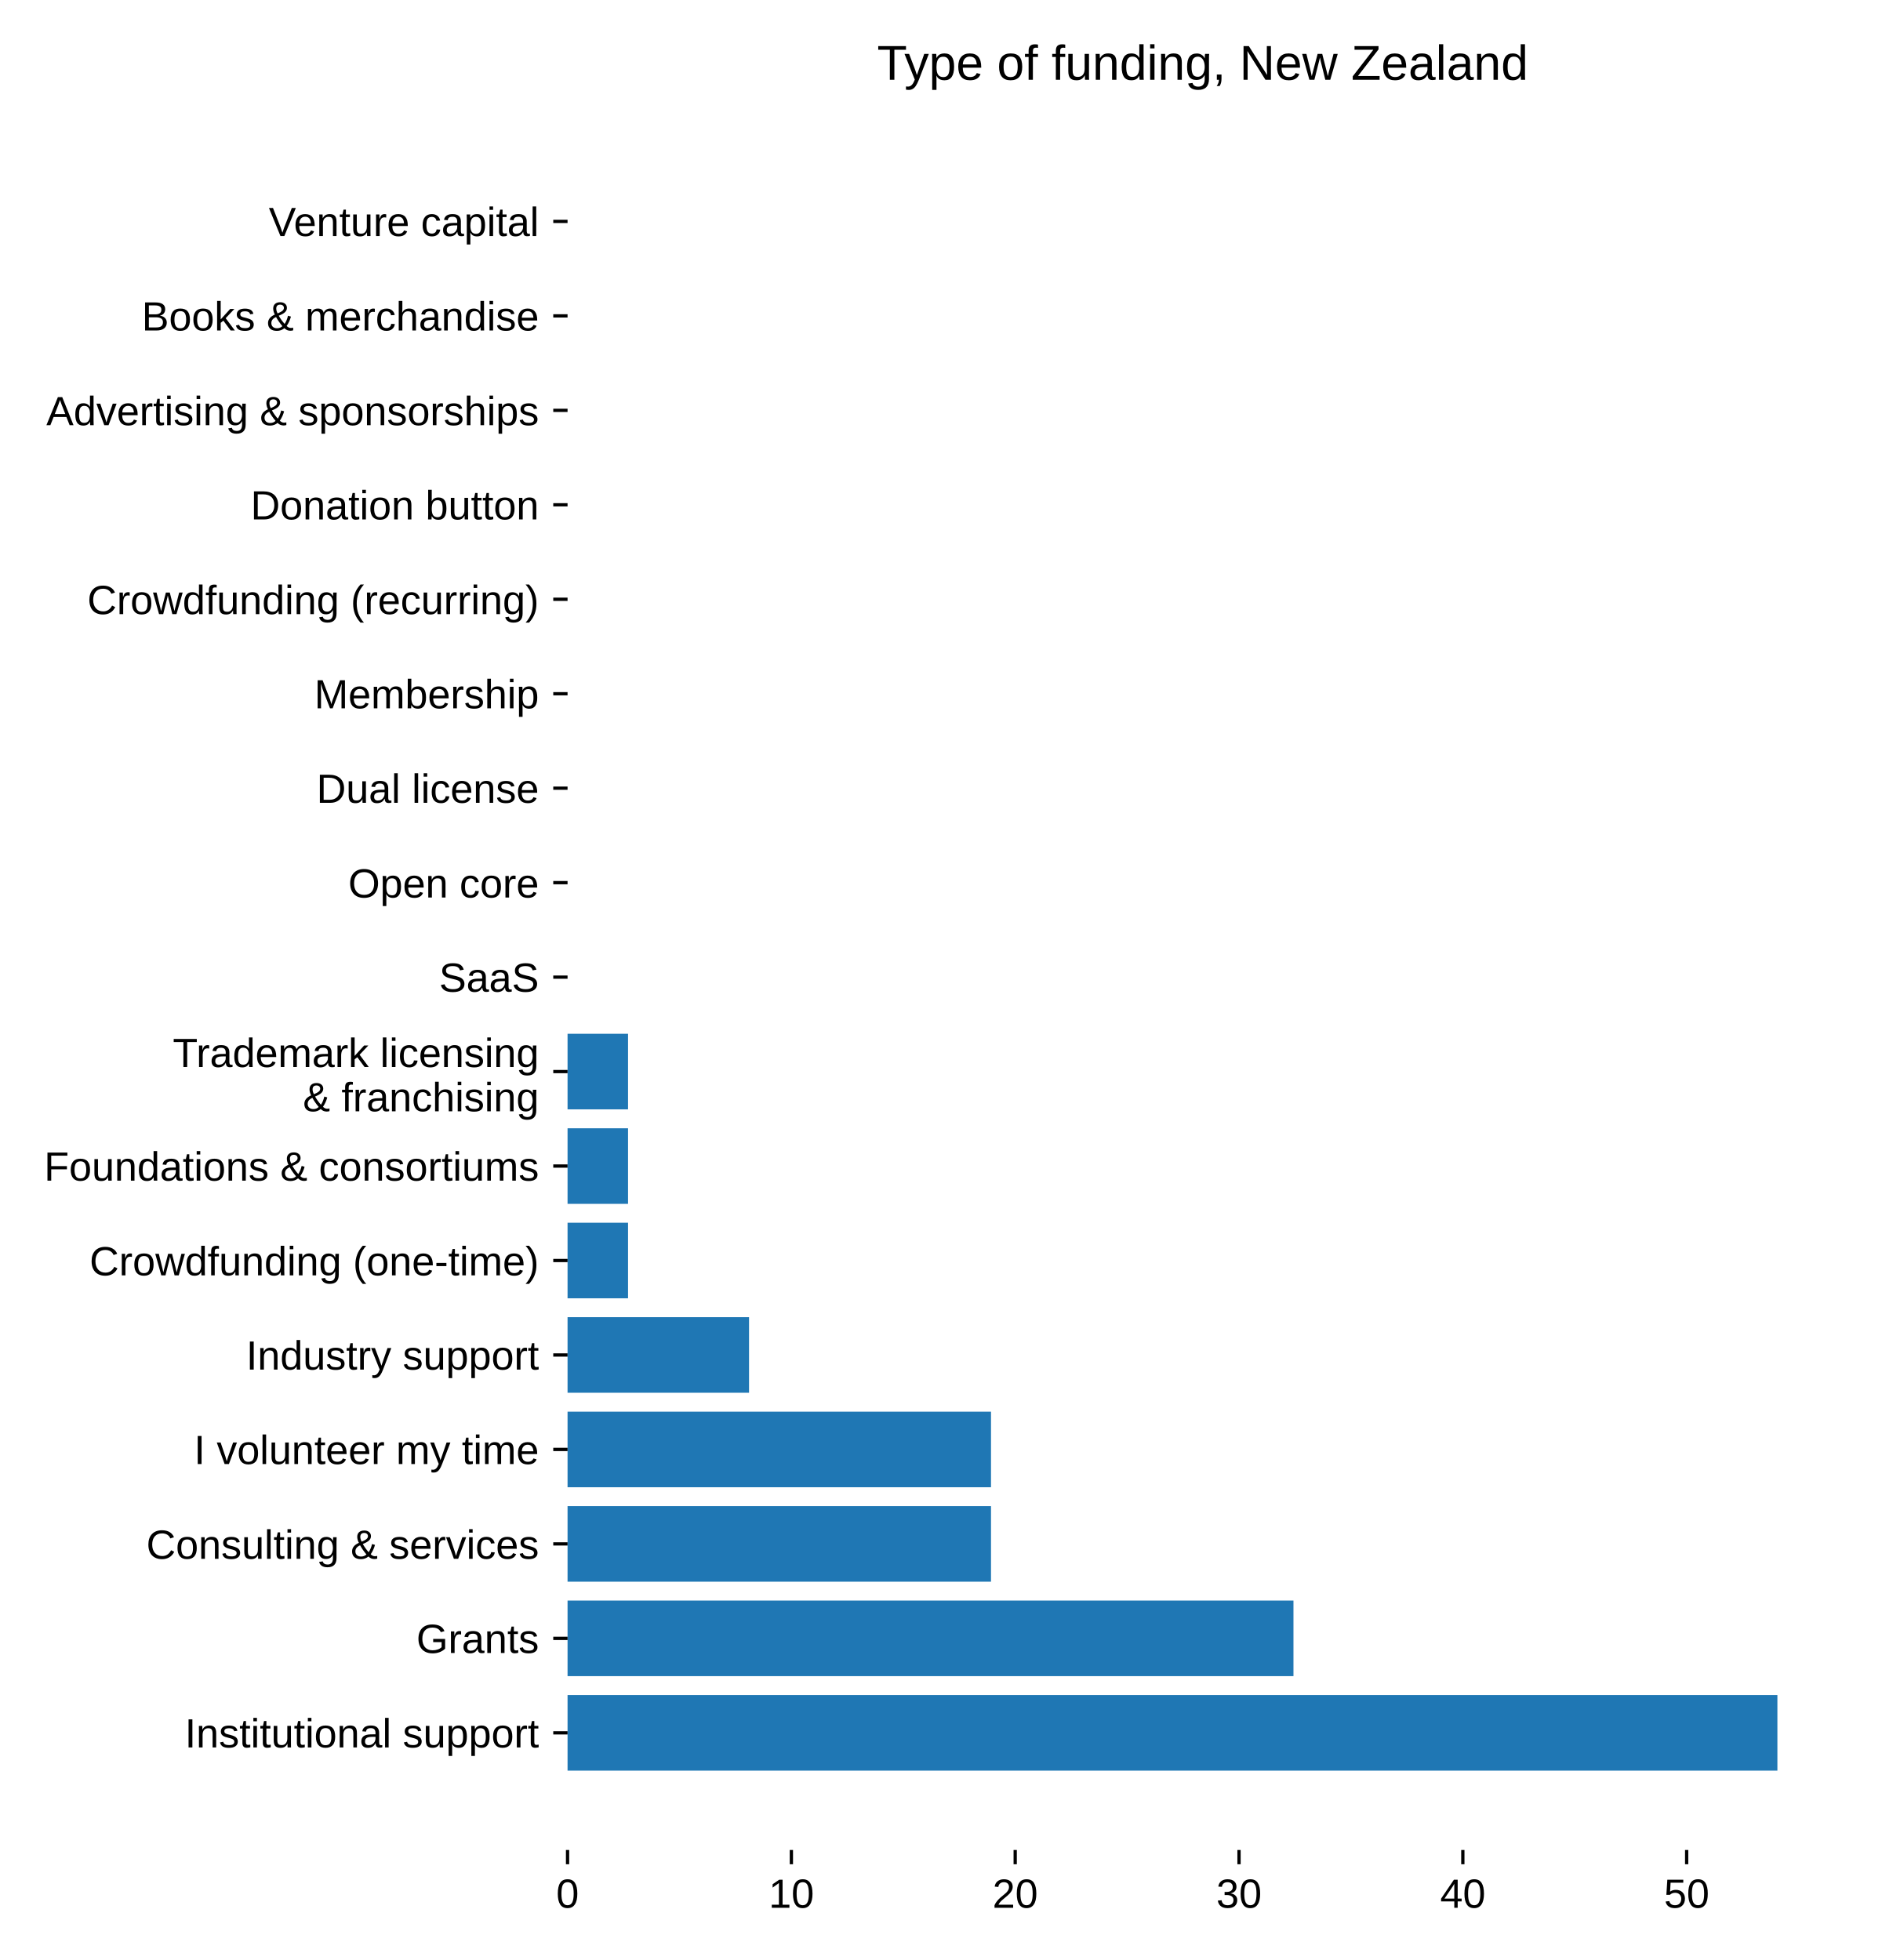
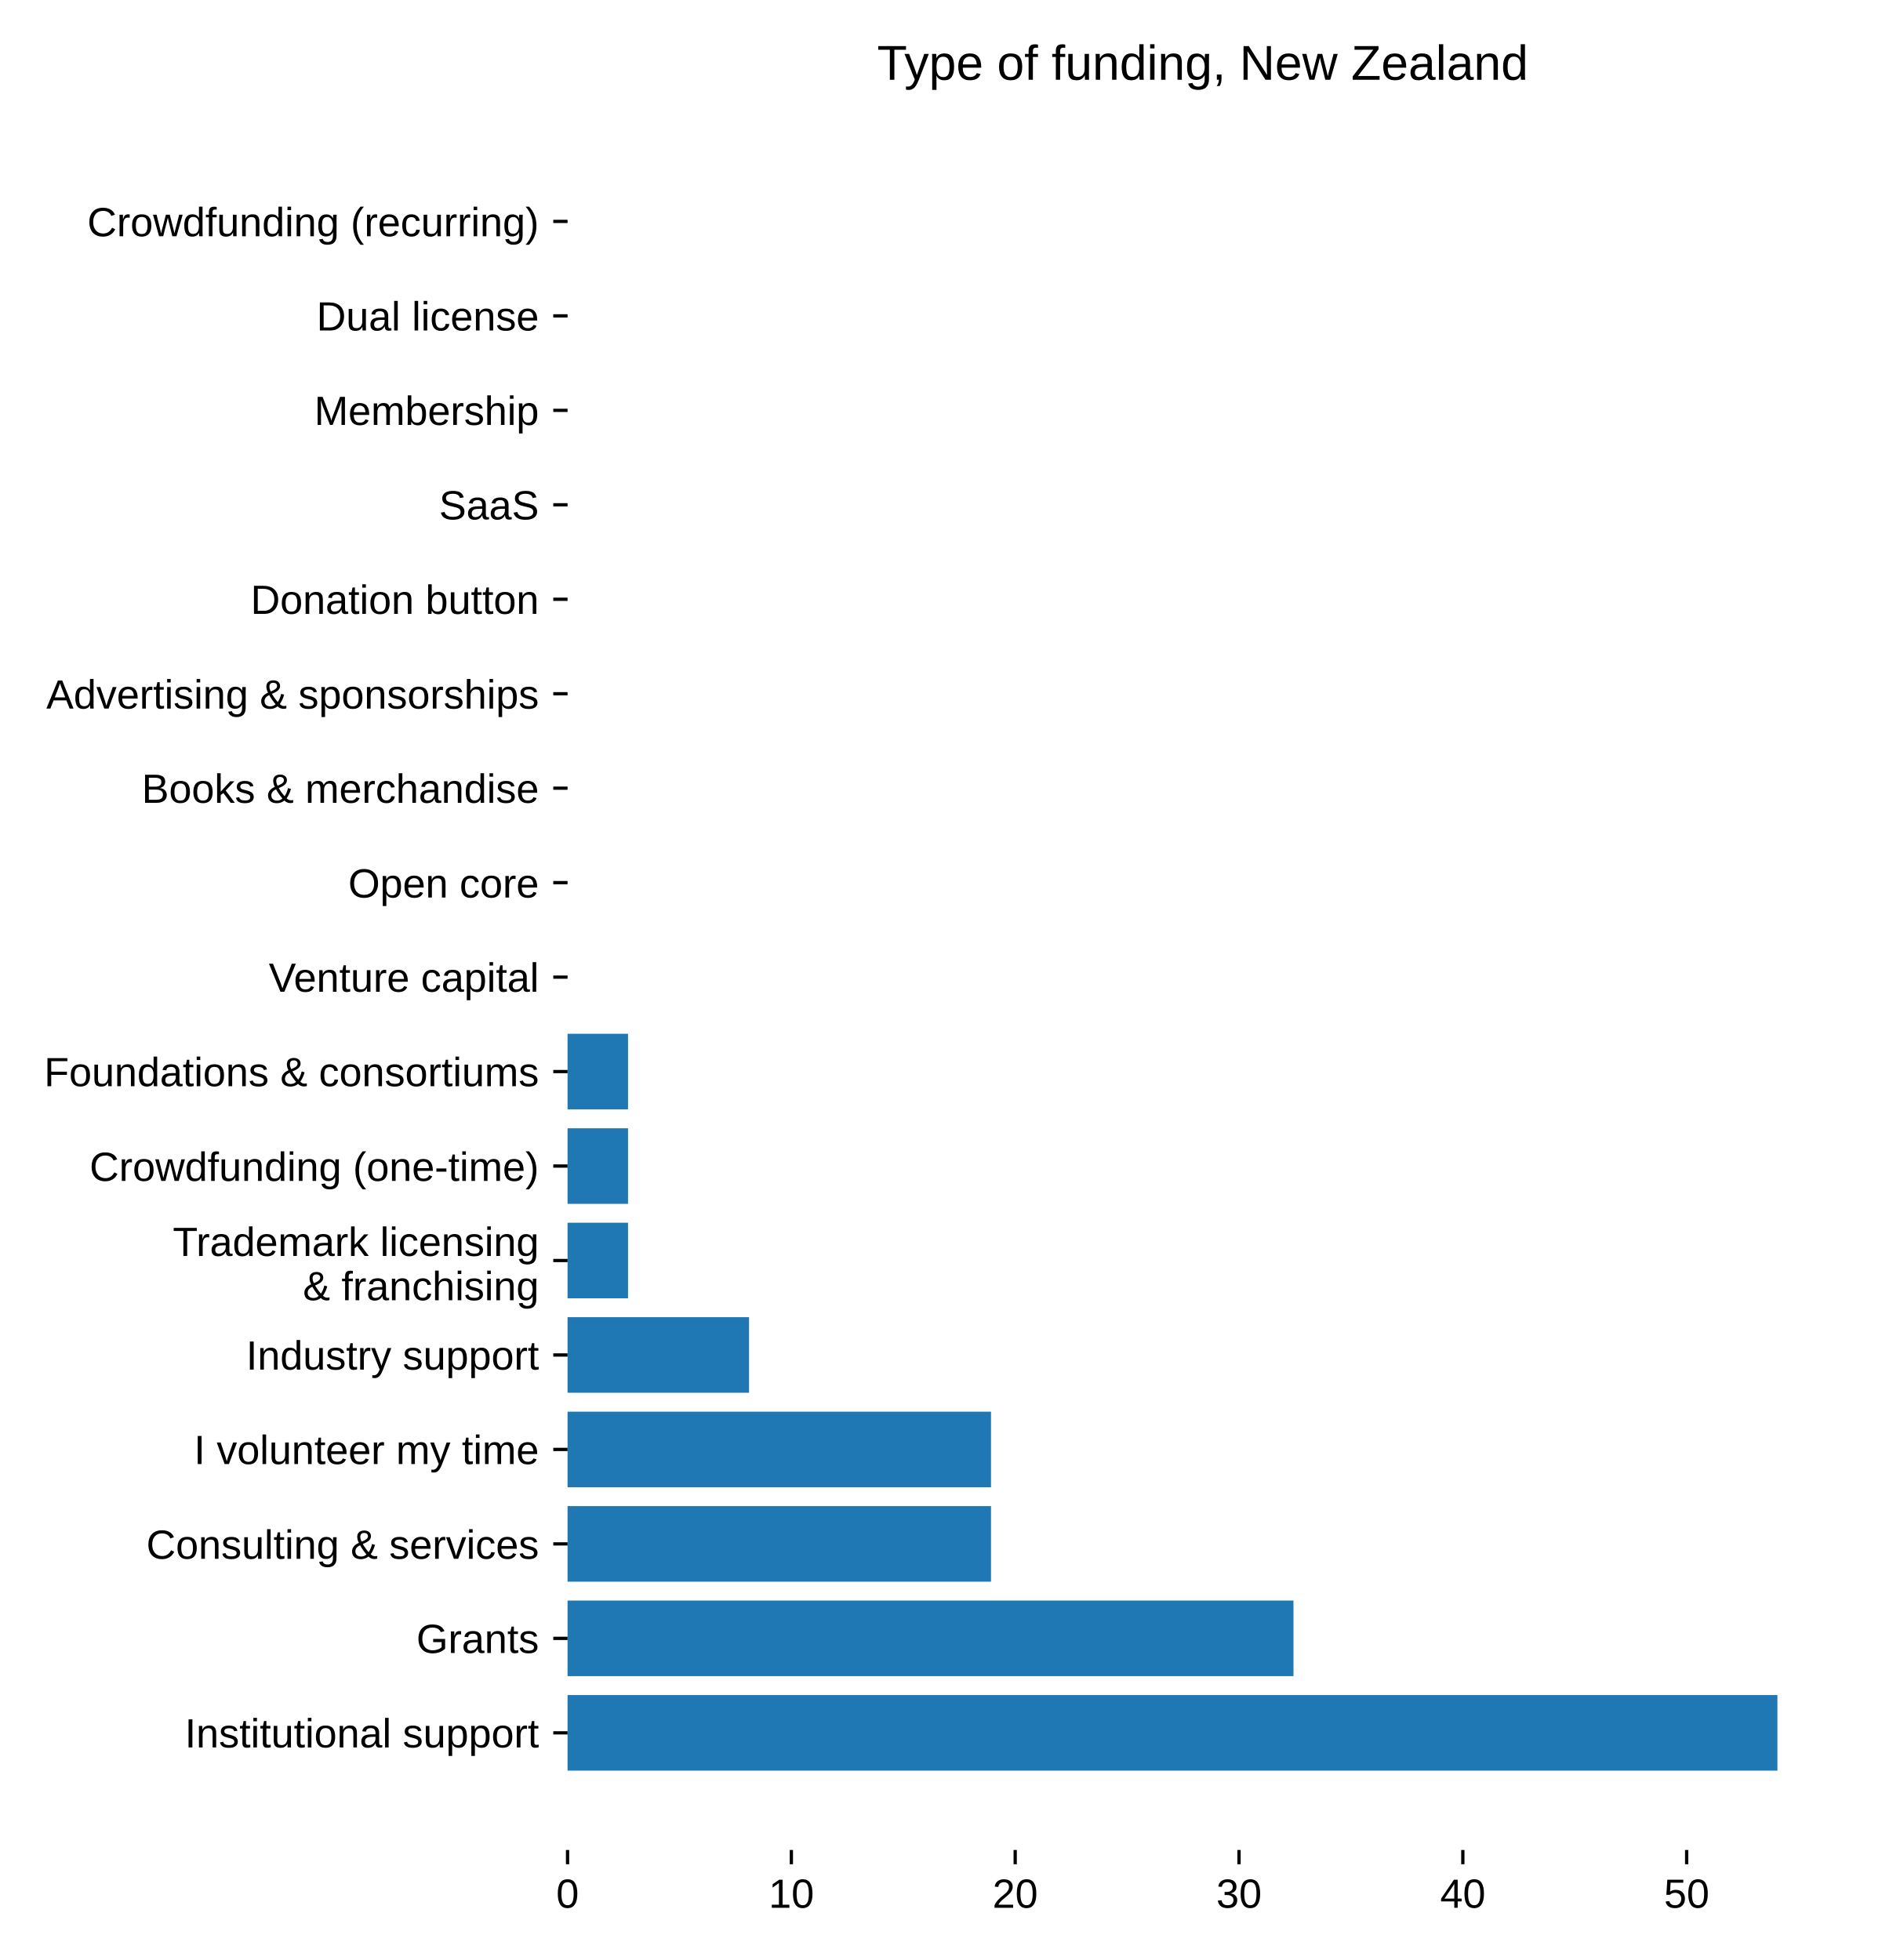
<svg xmlns="http://www.w3.org/2000/svg" xmlns:xlink="http://www.w3.org/1999/xlink" height="480pt" version="1.1" viewBox="0 0 460.8 480" width="460.8pt">
  <defs>
    <style type="text/css">*{stroke-linecap:butt;stroke-linejoin:round;}</style>
  </defs>
  <g id="figure_1">
    <g id="patch_1">
      <path d="M 0 480  L 460.8 480  L 460.8 0  L 0 0  z " style="fill:#ffffff;" />
    </g>
    <g id="axes_1">
      <g id="patch_2">
        <path d="M 138.964 453.055  L 450 453.055  L 450 25.536  L 138.964 25.536  z " style="fill:#ffffff;" />
      </g>
      <g id="patch_3">
-         <path clip-path="url(#pe5954882d1)" d="M 138.964 433.622  L 435.189 433.622  L 435.189 415.115  L 138.964 415.115  z " style="fill:#1f77b4;" />
+         <path clip-path="url(#p42b8da8bad)" d="M 138.964 433.622  L 435.189 433.622  L 435.189 415.115  L 138.964 415.115  z " style="fill:#1f77b4;" />
      </g>
      <g id="patch_4">
-         <path clip-path="url(#pe5954882d1)" d="M 138.964 410.488  L 316.699 410.488  L 316.699 391.981  L 138.964 391.981  z " style="fill:#1f77b4;" />
+         <path clip-path="url(#p42b8da8bad)" d="M 138.964 410.488  L 316.699 410.488  L 316.699 391.981  L 138.964 391.981  z " style="fill:#1f77b4;" />
      </g>
      <g id="patch_5">
-         <path clip-path="url(#pe5954882d1)" d="M 138.964 387.354  L 242.643 387.354  L 242.643 368.846  L 138.964 368.846  z " style="fill:#1f77b4;" />
+         <path clip-path="url(#p42b8da8bad)" d="M 138.964 387.354  L 242.643 387.354  L 242.643 368.846  L 138.964 368.846  z " style="fill:#1f77b4;" />
      </g>
      <g id="patch_6">
-         <path clip-path="url(#pe5954882d1)" d="M 138.964 364.22  L 242.643 364.22  L 242.643 345.712  L 138.964 345.712  z " style="fill:#1f77b4;" />
+         <path clip-path="url(#p42b8da8bad)" d="M 138.964 364.22  L 242.643 364.22  L 242.643 345.712  L 138.964 345.712  z " style="fill:#1f77b4;" />
      </g>
      <g id="patch_7">
-         <path clip-path="url(#pe5954882d1)" d="M 138.964 341.085  L 183.398 341.085  L 183.398 322.578  L 138.964 322.578  z " style="fill:#1f77b4;" />
+         <path clip-path="url(#p42b8da8bad)" d="M 138.964 341.085  L 183.398 341.085  L 183.398 322.578  L 138.964 322.578  z " style="fill:#1f77b4;" />
      </g>
      <g id="patch_8">
-         <path clip-path="url(#pe5954882d1)" d="M 138.964 317.951  L 153.775 317.951  L 153.775 299.444  L 138.964 299.444  z " style="fill:#1f77b4;" />
+         <path clip-path="url(#p42b8da8bad)" d="M 138.964 317.951  L 153.775 317.951  L 153.775 299.444  L 138.964 299.444  z " style="fill:#1f77b4;" />
      </g>
      <g id="patch_9">
-         <path clip-path="url(#pe5954882d1)" d="M 138.964 294.817  L 153.775 294.817  L 153.775 276.31  L 138.964 276.31  z " style="fill:#1f77b4;" />
+         <path clip-path="url(#p42b8da8bad)" d="M 138.964 294.817  L 153.775 294.817  L 153.775 276.31  L 138.964 276.31  z " style="fill:#1f77b4;" />
      </g>
      <g id="patch_10">
-         <path clip-path="url(#pe5954882d1)" d="M 138.964 271.683  L 153.775 271.683  L 153.775 253.176  L 138.964 253.176  z " style="fill:#1f77b4;" />
+         <path clip-path="url(#p42b8da8bad)" d="M 138.964 271.683  L 153.775 271.683  L 153.775 253.176  L 138.964 253.176  z " style="fill:#1f77b4;" />
      </g>
      <g id="patch_11">
-         <path clip-path="url(#pe5954882d1)" d="M 138.964 248.549  L 138.964 248.549  L 138.964 230.041  L 138.964 230.041  z " style="fill:#1f77b4;" />
+         <path clip-path="url(#p42b8da8bad)" d="M 138.964 248.549  L 138.964 248.549  L 138.964 230.041  L 138.964 230.041  z " style="fill:#1f77b4;" />
      </g>
      <g id="patch_12">
-         <path clip-path="url(#pe5954882d1)" d="M 138.964 225.415  L 138.964 225.415  L 138.964 206.907  L 138.964 206.907  z " style="fill:#1f77b4;" />
+         <path clip-path="url(#p42b8da8bad)" d="M 138.964 225.415  L 138.964 225.415  L 138.964 206.907  L 138.964 206.907  z " style="fill:#1f77b4;" />
      </g>
      <g id="patch_13">
-         <path clip-path="url(#pe5954882d1)" d="M 138.964 202.281  L 138.964 202.281  L 138.964 183.773  L 138.964 183.773  z " style="fill:#1f77b4;" />
+         <path clip-path="url(#p42b8da8bad)" d="M 138.964 202.281  L 138.964 202.281  L 138.964 183.773  L 138.964 183.773  z " style="fill:#1f77b4;" />
      </g>
      <g id="patch_14">
-         <path clip-path="url(#pe5954882d1)" d="M 138.964 179.146  L 138.964 179.146  L 138.964 160.639  L 138.964 160.639  z " style="fill:#1f77b4;" />
+         <path clip-path="url(#p42b8da8bad)" d="M 138.964 179.146  L 138.964 179.146  L 138.964 160.639  L 138.964 160.639  z " style="fill:#1f77b4;" />
      </g>
      <g id="patch_15">
-         <path clip-path="url(#pe5954882d1)" d="M 138.964 156.012  L 138.964 156.012  L 138.964 137.505  L 138.964 137.505  z " style="fill:#1f77b4;" />
+         <path clip-path="url(#p42b8da8bad)" d="M 138.964 156.012  L 138.964 156.012  L 138.964 137.505  L 138.964 137.505  z " style="fill:#1f77b4;" />
      </g>
      <g id="patch_16">
-         <path clip-path="url(#pe5954882d1)" d="M 138.964 132.878  L 138.964 132.878  L 138.964 114.371  L 138.964 114.371  z " style="fill:#1f77b4;" />
+         <path clip-path="url(#p42b8da8bad)" d="M 138.964 132.878  L 138.964 132.878  L 138.964 114.371  L 138.964 114.371  z " style="fill:#1f77b4;" />
      </g>
      <g id="patch_17">
-         <path clip-path="url(#pe5954882d1)" d="M 138.964 109.744  L 138.964 109.744  L 138.964 91.237  L 138.964 91.237  z " style="fill:#1f77b4;" />
+         <path clip-path="url(#p42b8da8bad)" d="M 138.964 109.744  L 138.964 109.744  L 138.964 91.237  L 138.964 91.237  z " style="fill:#1f77b4;" />
      </g>
      <g id="patch_18">
-         <path clip-path="url(#pe5954882d1)" d="M 138.964 86.61  L 138.964 86.61  L 138.964 68.102  L 138.964 68.102  z " style="fill:#1f77b4;" />
+         <path clip-path="url(#p42b8da8bad)" d="M 138.964 86.61  L 138.964 86.61  L 138.964 68.102  L 138.964 68.102  z " style="fill:#1f77b4;" />
      </g>
      <g id="patch_19">
-         <path clip-path="url(#pe5954882d1)" d="M 138.964 63.476  L 138.964 63.476  L 138.964 44.968  L 138.964 44.968  z " style="fill:#1f77b4;" />
+         <path clip-path="url(#p42b8da8bad)" d="M 138.964 63.476  L 138.964 63.476  L 138.964 44.968  L 138.964 44.968  z " style="fill:#1f77b4;" />
      </g>
      <g id="matplotlib.axis_1">
        <g id="xtick_1">
          <g id="line2d_1">
            <defs>
              <path d="M 0 0  L 0 3.5  " id="mc3a356a46d" style="stroke:#000000;stroke-width:0.8;" />
            </defs>
            <g>
              <use style="stroke:#000000;stroke-width:0.8;" x="138.964" xlink:href="#mc3a356a46d" y="453.055" />
            </g>
          </g>
          <g id="text_1">
            <text style="font-family:Arial;font-size:10px;font-stretch:normal;font-style:normal;font-weight:normal;text-anchor:middle;" transform="rotate(-0, 138.9641, 467.2125)" x="138.964" y="467.212">0</text>
          </g>
        </g>
        <g id="xtick_2">
          <g id="line2d_2">
            <g>
              <use style="stroke:#000000;stroke-width:0.8;" x="193.766" xlink:href="#mc3a356a46d" y="453.055" />
            </g>
          </g>
          <g id="text_2">
            <text style="font-family:Arial;font-size:10px;font-stretch:normal;font-style:normal;font-weight:normal;text-anchor:middle;" transform="rotate(-0, 193.7656, 467.2125)" x="193.766" y="467.212">10</text>
          </g>
        </g>
        <g id="xtick_3">
          <g id="line2d_3">
            <g>
              <use style="stroke:#000000;stroke-width:0.8;" x="248.567" xlink:href="#mc3a356a46d" y="453.055" />
            </g>
          </g>
          <g id="text_3">
            <text style="font-family:Arial;font-size:10px;font-stretch:normal;font-style:normal;font-weight:normal;text-anchor:middle;" transform="rotate(-0, 248.5672, 467.2125)" x="248.567" y="467.212">20</text>
          </g>
        </g>
        <g id="xtick_4">
          <g id="line2d_4">
            <g>
              <use style="stroke:#000000;stroke-width:0.8;" x="303.369" xlink:href="#mc3a356a46d" y="453.055" />
            </g>
          </g>
          <g id="text_4">
            <text style="font-family:Arial;font-size:10px;font-stretch:normal;font-style:normal;font-weight:normal;text-anchor:middle;" transform="rotate(-0, 303.3688, 467.2125)" x="303.369" y="467.212">30</text>
          </g>
        </g>
        <g id="xtick_5">
          <g id="line2d_5">
            <g>
              <use style="stroke:#000000;stroke-width:0.8;" x="358.17" xlink:href="#mc3a356a46d" y="453.055" />
            </g>
          </g>
          <g id="text_5">
            <text style="font-family:Arial;font-size:10px;font-stretch:normal;font-style:normal;font-weight:normal;text-anchor:middle;" transform="rotate(-0, 358.1703, 467.2125)" x="358.17" y="467.212">40</text>
          </g>
        </g>
        <g id="xtick_6">
          <g id="line2d_6">
            <g>
              <use style="stroke:#000000;stroke-width:0.8;" x="412.972" xlink:href="#mc3a356a46d" y="453.055" />
            </g>
          </g>
          <g id="text_6">
            <text style="font-family:Arial;font-size:10px;font-stretch:normal;font-style:normal;font-weight:normal;text-anchor:middle;" transform="rotate(-0, 412.9719, 467.2125)" x="412.972" y="467.212">50</text>
          </g>
        </g>
      </g>
      <g id="matplotlib.axis_2">
        <g id="ytick_1">
          <g id="line2d_7">
            <defs>
              <path d="M 0 0  L -3.5 0  " id="m82278324de" style="stroke:#000000;stroke-width:0.8;" />
            </defs>
            <g>
              <use style="stroke:#000000;stroke-width:0.8;" x="138.964" xlink:href="#m82278324de" y="424.368" />
            </g>
          </g>
          <g id="text_7">
            <text style="font-family:Arial;font-size:10px;font-stretch:normal;font-style:normal;font-weight:normal;text-anchor:end;" transform="rotate(-0, 131.9641, 427.9472)" x="131.964" y="427.947">Institutional support</text>
          </g>
        </g>
        <g id="ytick_2">
          <g id="line2d_8">
            <g>
              <use style="stroke:#000000;stroke-width:0.8;" x="138.964" xlink:href="#m82278324de" y="401.234" />
            </g>
          </g>
          <g id="text_8">
            <text style="font-family:Arial;font-size:10px;font-stretch:normal;font-style:normal;font-weight:normal;text-anchor:end;" transform="rotate(-0, 131.9641, 404.8131)" x="131.964" y="404.813">Grants</text>
          </g>
        </g>
        <g id="ytick_3">
          <g id="line2d_9">
            <g>
              <use style="stroke:#000000;stroke-width:0.8;" x="138.964" xlink:href="#m82278324de" y="378.1" />
            </g>
          </g>
          <g id="text_9">
            <text style="font-family:Arial;font-size:10px;font-stretch:normal;font-style:normal;font-weight:normal;text-anchor:end;" transform="rotate(-0, 131.9641, 381.7399)" x="131.964" y="381.74">Consulting &amp; services</text>
          </g>
        </g>
        <g id="ytick_4">
          <g id="line2d_10">
            <g>
              <use style="stroke:#000000;stroke-width:0.8;" x="138.964" xlink:href="#m82278324de" y="354.966" />
            </g>
          </g>
          <g id="text_10">
            <text style="font-family:Arial;font-size:10px;font-stretch:normal;font-style:normal;font-weight:normal;text-anchor:end;" transform="rotate(-0, 131.9641, 358.5448)" x="131.964" y="358.545">I volunteer my time</text>
          </g>
        </g>
        <g id="ytick_5">
          <g id="line2d_11">
            <g>
              <use style="stroke:#000000;stroke-width:0.8;" x="138.964" xlink:href="#m82278324de" y="331.832" />
            </g>
          </g>
          <g id="text_11">
            <text style="font-family:Arial;font-size:10px;font-stretch:normal;font-style:normal;font-weight:normal;text-anchor:end;" transform="rotate(-0, 131.9641, 335.4107)" x="131.964" y="335.411">Industry support</text>
          </g>
        </g>
        <g id="ytick_6">
          <g id="line2d_12">
            <g>
              <use style="stroke:#000000;stroke-width:0.8;" x="138.964" xlink:href="#m82278324de" y="308.698" />
            </g>
          </g>
          <g id="text_12">
-             <text style="font-family:Arial;font-size:10px;font-stretch:normal;font-style:normal;font-weight:normal;text-anchor:end;" transform="rotate(-0, 131.9641, 312.3374)" x="131.964" y="312.337">Crowdfunding (one-time)</text>
+             <text style="font-family:Arial;font-size:10px;font-stretch:normal;font-style:normal;font-weight:normal;" transform="translate(42.31094 307.5843)">Trademark licensing</text>
+             <text style="font-family:Arial;font-size:10px;font-stretch:normal;font-style:normal;font-weight:normal;" transform="translate(74.15937 318.4246)">&amp; franchising</text>
          </g>
        </g>
        <g id="ytick_7">
          <g id="line2d_13">
            <g>
              <use style="stroke:#000000;stroke-width:0.8;" x="138.964" xlink:href="#m82278324de" y="285.563" />
            </g>
          </g>
          <g id="text_13">
-             <text style="font-family:Arial;font-size:10px;font-stretch:normal;font-style:normal;font-weight:normal;text-anchor:end;" transform="rotate(-0, 131.9641, 289.1424)" x="131.964" y="289.142">Foundations &amp; consortiums</text>
+             <text style="font-family:Arial;font-size:10px;font-stretch:normal;font-style:normal;font-weight:normal;text-anchor:end;" transform="rotate(-0, 131.9641, 289.2033)" x="131.964" y="289.203">Crowdfunding (one-time)</text>
          </g>
        </g>
        <g id="ytick_8">
          <g id="line2d_14">
            <g>
              <use style="stroke:#000000;stroke-width:0.8;" x="138.964" xlink:href="#m82278324de" y="262.429" />
            </g>
          </g>
          <g id="text_14">
-             <text style="font-family:Arial;font-size:10px;font-stretch:normal;font-style:normal;font-weight:normal;" transform="translate(42.31094 261.316)">Trademark licensing</text>
-             <text style="font-family:Arial;font-size:10px;font-stretch:normal;font-style:normal;font-weight:normal;" transform="translate(74.15937 272.1563)">&amp; franchising</text>
+             <text style="font-family:Arial;font-size:10px;font-stretch:normal;font-style:normal;font-weight:normal;text-anchor:end;" transform="rotate(-0, 131.9641, 266.0082)" x="131.964" y="266.008">Foundations &amp; consortiums</text>
          </g>
        </g>
        <g id="ytick_9">
          <g id="line2d_15">
            <g>
              <use style="stroke:#000000;stroke-width:0.8;" x="138.964" xlink:href="#m82278324de" y="239.295" />
            </g>
          </g>
          <g id="text_15">
-             <text style="font-family:Arial;font-size:10px;font-stretch:normal;font-style:normal;font-weight:normal;text-anchor:end;" transform="rotate(-0, 131.9641, 242.8741)" x="131.964" y="242.874">SaaS</text>
+             <text style="font-family:Arial;font-size:10px;font-stretch:normal;font-style:normal;font-weight:normal;text-anchor:end;" transform="rotate(-0, 131.9641, 242.8741)" x="131.964" y="242.874">Venture capital</text>
          </g>
        </g>
        <g id="ytick_10">
          <g id="line2d_16">
            <g>
              <use style="stroke:#000000;stroke-width:0.8;" x="138.964" xlink:href="#m82278324de" y="216.161" />
            </g>
          </g>
          <g id="text_16">
            <text style="font-family:Arial;font-size:10px;font-stretch:normal;font-style:normal;font-weight:normal;text-anchor:end;" transform="rotate(-0, 131.9641, 219.804)" x="131.964" y="219.804">Open core</text>
          </g>
        </g>
        <g id="ytick_11">
          <g id="line2d_17">
            <g>
              <use style="stroke:#000000;stroke-width:0.8;" x="138.964" xlink:href="#m82278324de" y="193.027" />
            </g>
          </g>
          <g id="text_17">
-             <text style="font-family:Arial;font-size:10px;font-stretch:normal;font-style:normal;font-weight:normal;text-anchor:end;" transform="rotate(-0, 131.9641, 196.6058)" x="131.964" y="196.606">Dual license</text>
+             <text style="font-family:Arial;font-size:10px;font-stretch:normal;font-style:normal;font-weight:normal;text-anchor:end;" transform="rotate(-0, 131.9641, 196.6058)" x="131.964" y="196.606">Books &amp; merchandise</text>
          </g>
        </g>
        <g id="ytick_12">
          <g id="line2d_18">
            <g>
              <use style="stroke:#000000;stroke-width:0.8;" x="138.964" xlink:href="#m82278324de" y="169.893" />
            </g>
          </g>
          <g id="text_18">
-             <text style="font-family:Arial;font-size:10px;font-stretch:normal;font-style:normal;font-weight:normal;text-anchor:end;" transform="rotate(-0, 131.9641, 173.4716)" x="131.964" y="173.472">Membership</text>
+             <text style="font-family:Arial;font-size:10px;font-stretch:normal;font-style:normal;font-weight:normal;text-anchor:end;" transform="rotate(-0, 131.9641, 173.5326)" x="131.964" y="173.533">Advertising &amp; sponsorships</text>
          </g>
        </g>
        <g id="ytick_13">
          <g id="line2d_19">
            <g>
              <use style="stroke:#000000;stroke-width:0.8;" x="138.964" xlink:href="#m82278324de" y="146.759" />
            </g>
          </g>
          <g id="text_19">
-             <text style="font-family:Arial;font-size:10px;font-stretch:normal;font-style:normal;font-weight:normal;text-anchor:end;" transform="rotate(-0, 131.9641, 150.3984)" x="131.964" y="150.398">Crowdfunding (recurring)</text>
+             <text style="font-family:Arial;font-size:10px;font-stretch:normal;font-style:normal;font-weight:normal;text-anchor:end;" transform="rotate(-0, 131.9641, 150.3375)" x="131.964" y="150.337">Donation button</text>
          </g>
        </g>
        <g id="ytick_14">
          <g id="line2d_20">
            <g>
              <use style="stroke:#000000;stroke-width:0.8;" x="138.964" xlink:href="#m82278324de" y="123.624" />
            </g>
          </g>
          <g id="text_20">
-             <text style="font-family:Arial;font-size:10px;font-stretch:normal;font-style:normal;font-weight:normal;text-anchor:end;" transform="rotate(-0, 131.9641, 127.2033)" x="131.964" y="127.203">Donation button</text>
+             <text style="font-family:Arial;font-size:10px;font-stretch:normal;font-style:normal;font-weight:normal;text-anchor:end;" transform="rotate(-0, 131.9641, 127.2033)" x="131.964" y="127.203">SaaS</text>
          </g>
        </g>
        <g id="ytick_15">
          <g id="line2d_21">
            <g>
              <use style="stroke:#000000;stroke-width:0.8;" x="138.964" xlink:href="#m82278324de" y="100.49" />
            </g>
          </g>
          <g id="text_21">
-             <text style="font-family:Arial;font-size:10px;font-stretch:normal;font-style:normal;font-weight:normal;text-anchor:end;" transform="rotate(-0, 131.9641, 104.1301)" x="131.964" y="104.13">Advertising &amp; sponsorships</text>
+             <text style="font-family:Arial;font-size:10px;font-stretch:normal;font-style:normal;font-weight:normal;text-anchor:end;" transform="rotate(-0, 131.9641, 104.0692)" x="131.964" y="104.069">Membership</text>
          </g>
        </g>
        <g id="ytick_16">
          <g id="line2d_22">
            <g>
              <use style="stroke:#000000;stroke-width:0.8;" x="138.964" xlink:href="#m82278324de" y="77.356" />
            </g>
          </g>
          <g id="text_22">
-             <text style="font-family:Arial;font-size:10px;font-stretch:normal;font-style:normal;font-weight:normal;text-anchor:end;" transform="rotate(-0, 131.9641, 80.93502)" x="131.964" y="80.935">Books &amp; merchandise</text>
+             <text style="font-family:Arial;font-size:10px;font-stretch:normal;font-style:normal;font-weight:normal;text-anchor:end;" transform="rotate(-0, 131.9641, 80.93502)" x="131.964" y="80.935">Dual license</text>
          </g>
        </g>
        <g id="ytick_17">
          <g id="line2d_23">
            <g>
              <use style="stroke:#000000;stroke-width:0.8;" x="138.964" xlink:href="#m82278324de" y="54.222" />
            </g>
          </g>
          <g id="text_23">
-             <text style="font-family:Arial;font-size:10px;font-stretch:normal;font-style:normal;font-weight:normal;text-anchor:end;" transform="rotate(-0, 131.9641, 57.80087)" x="131.964" y="57.801">Venture capital</text>
+             <text style="font-family:Arial;font-size:10px;font-stretch:normal;font-style:normal;font-weight:normal;text-anchor:end;" transform="rotate(-0, 131.9641, 57.86181)" x="131.964" y="57.862">Crowdfunding (recurring)</text>
          </g>
        </g>
      </g>
      <g id="text_24">
        <text style="font-family:Arial;font-size:12px;font-stretch:normal;font-style:normal;font-weight:normal;text-anchor:middle;" transform="rotate(-0, 294.482, 19.53562)" x="294.482" y="19.536">Type of funding, New Zealand</text>
      </g>
    </g>
  </g>
  <defs>
-     <clipPath id="pe5954882d1">
+     <clipPath id="p42b8da8bad">
      <rect height="427.519" width="311.036" x="138.964" y="25.536" />
    </clipPath>
  </defs>
</svg>
